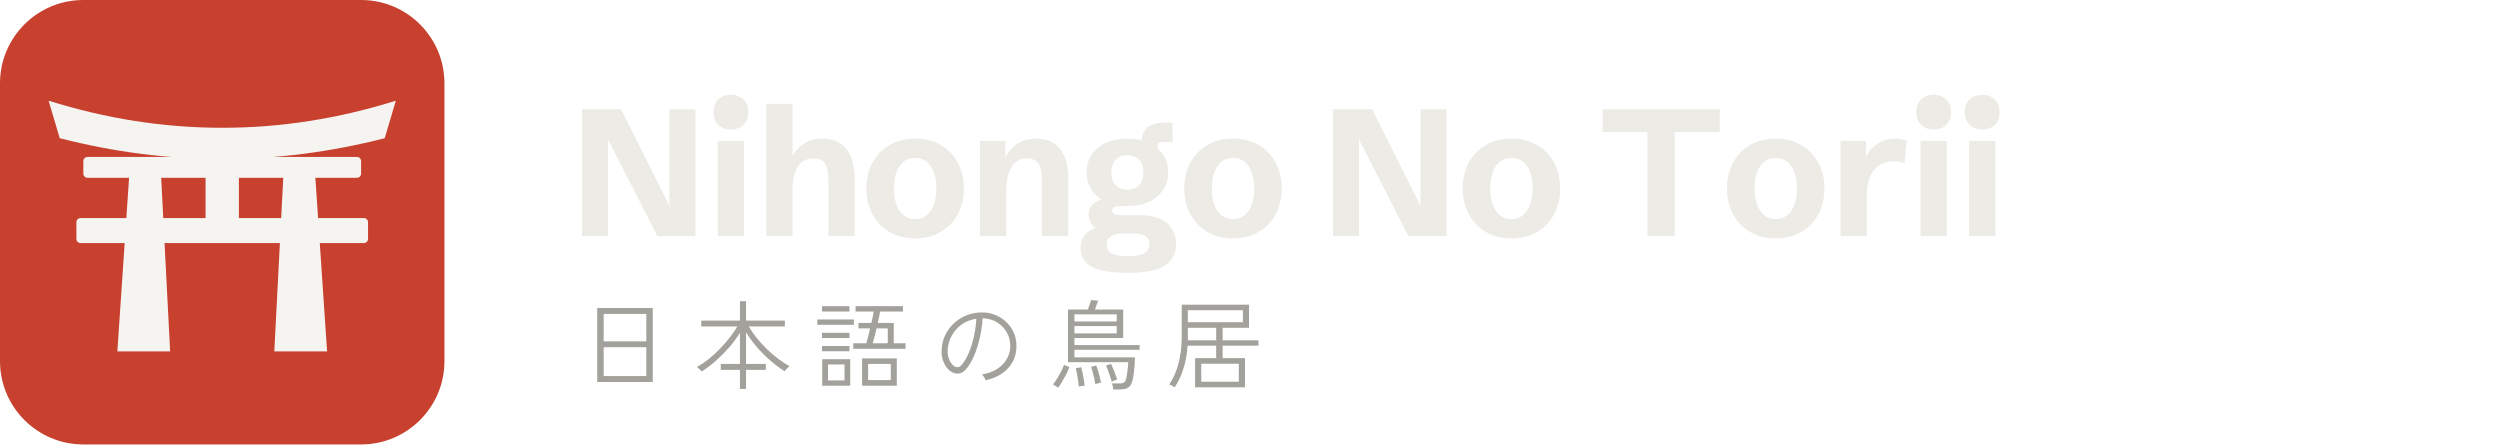
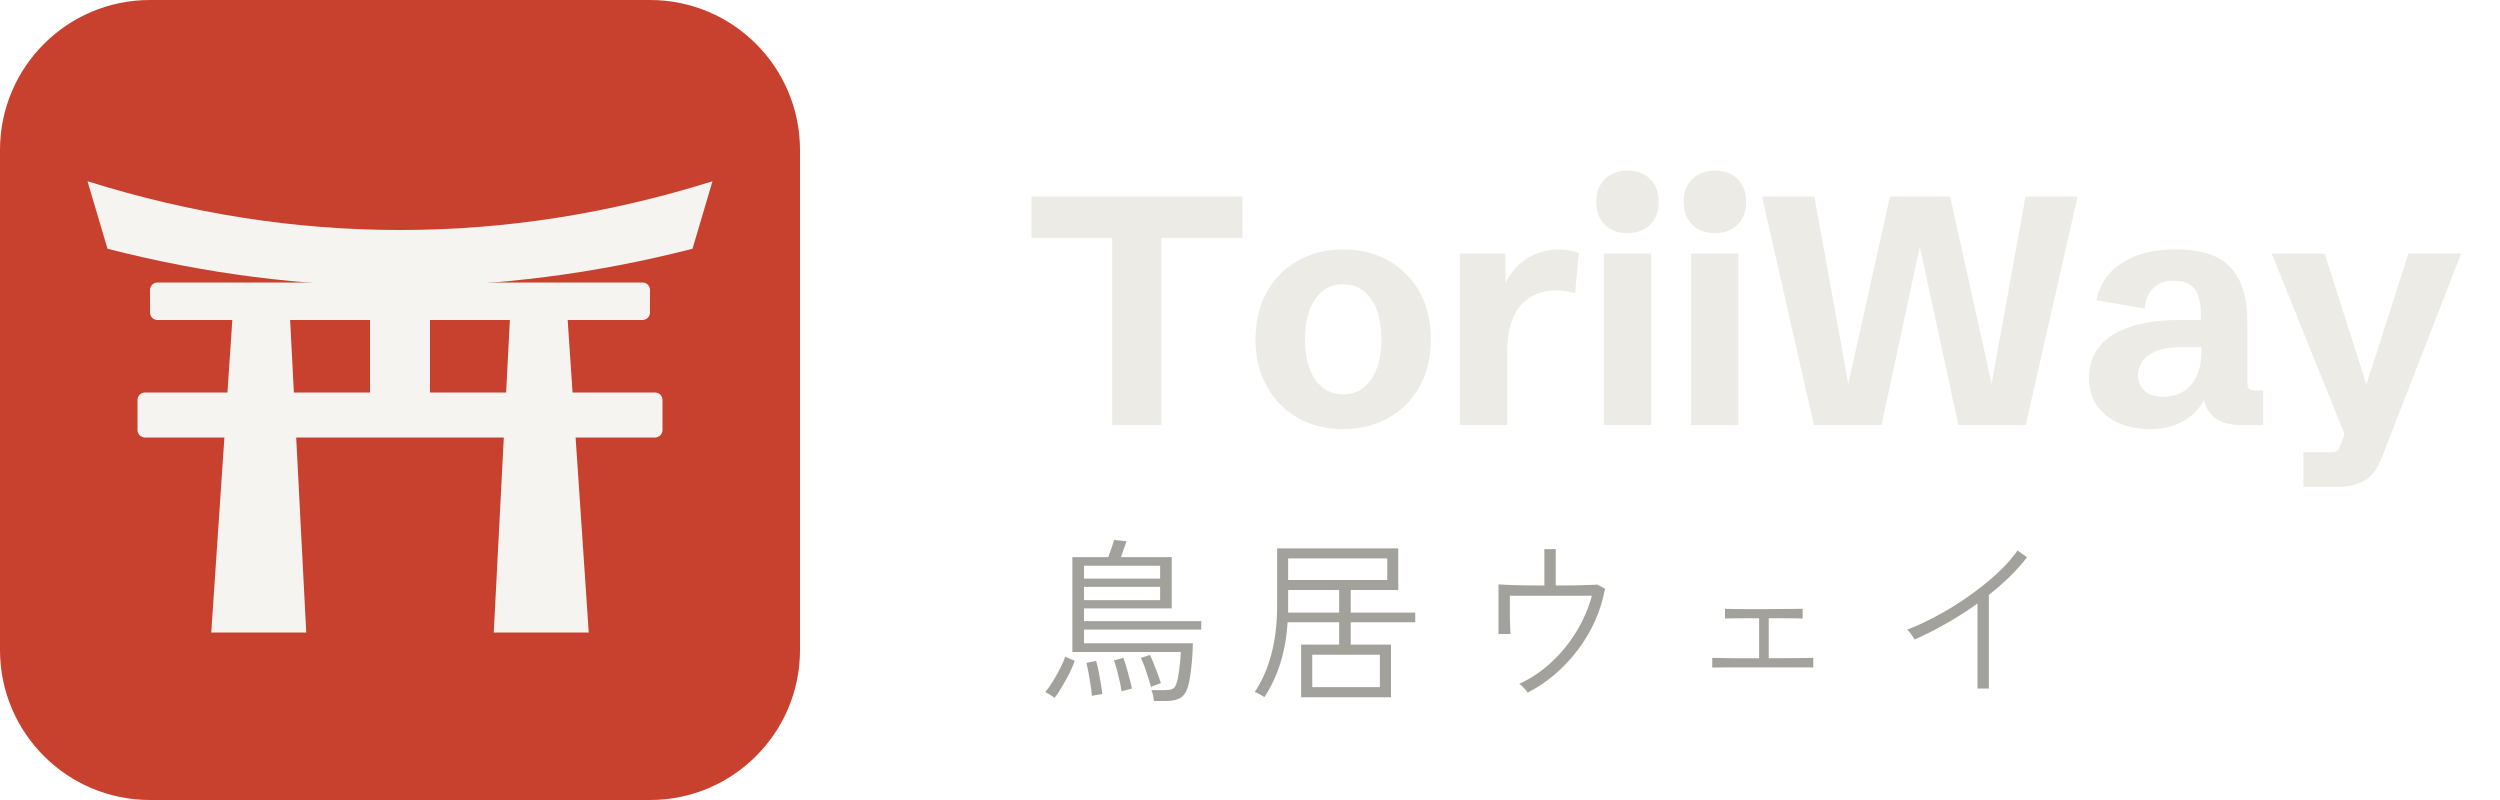
- <svg xmlns="http://www.w3.org/2000/svg" viewBox="0 0 360 64" role="img" aria-label="Nihongo No Torii — 日本語の鳥居">
+ <svg xmlns="http://www.w3.org/2000/svg" viewBox="0 0 200 64" role="img" aria-label="ToriiWay — 鳥居ウェイ">
  <rect width="64" height="64" rx="12" fill="#C8402E" />
  <g fill="#F5F4F0">
    <path d="M7 14.5c8.3 2.6 16.6 3.9 25 3.9s16.7-1.3 25-3.9l-1.6 5.4c-7.8 2-15.6 3-23.4 3s-15.6-1-23.4-3z" />
    <rect x="12" y="22.6" width="40" height="3" rx="0.6" />
    <rect x="29.6" y="25.4" width="4.8" height="6.2" />
    <rect x="11" y="31.4" width="42" height="3.6" rx="0.6" />
    <path d="M18.6 25.4h4.6l1.3 25.2h-7.6z" />
    <path d="M40.8 25.4h4.6l1.7 25.2h-7.6z" />
  </g>
-   <path fill="#EDEBE6" d="M87.55 34L83.80 34L83.80 15.72L89.43 15.72L97.62 32.06L96.40 32.13L96.40 15.72L100.14 15.72L100.14 34L94.66 34L86.27 17.57L87.55 17.48M107.14 34L103.36 34L103.36 20.29L107.14 20.29L107.14 34M105.25 18.65Q104.12 18.65 103.44 17.97Q102.75 17.28 102.75 16.15Q102.75 15.01 103.44 14.33Q104.12 13.65 105.25 13.65Q106.39 13.65 107.07 14.33Q107.75 15.01 107.75 16.15Q107.75 17.28 107.07 17.97Q106.39 18.65 105.25 18.65M114.13 34L110.35 34L110.35 14.96L114.13 14.96L114.13 23.50L113.92 22.94Q114.53 21.53 115.67 20.75Q116.82 19.96 118.45 19.96Q120.05 19.96 121.06 20.68Q122.08 21.41 122.57 22.69Q123.07 23.97 123.07 25.65L123.07 34L119.29 34L119.29 26.09Q119.29 24.40 118.84 23.61Q118.40 22.82 117.17 22.82Q115.68 22.82 114.91 23.95Q114.13 25.08 114.13 27.33M131.77 34.33Q129.70 34.33 128.12 33.42Q126.54 32.50 125.65 30.88Q124.76 29.26 124.76 27.14Q124.76 25.01 125.65 23.39Q126.54 21.77 128.12 20.87Q129.70 19.96 131.77 19.96Q133.85 19.96 135.43 20.87Q137.01 21.77 137.90 23.39Q138.79 25.01 138.79 27.14Q138.79 29.28 137.90 30.90Q137.01 32.51 135.43 33.42Q133.84 34.33 131.77 34.33M131.78 31.55Q133.19 31.55 134.01 30.36Q134.83 29.18 134.83 27.14Q134.83 25.10 134.01 23.92Q133.19 22.74 131.77 22.74Q130.36 22.74 129.54 23.92Q128.72 25.10 128.72 27.14Q128.72 29.19 129.54 30.37Q130.36 31.55 131.78 31.55M144.89 34L141.11 34L141.11 20.29L144.77 20.29L144.77 23.45L144.68 22.88Q145.30 21.52 146.44 20.74Q147.58 19.96 149.20 19.96Q150.80 19.96 151.82 20.68Q152.84 21.41 153.33 22.69Q153.83 23.97 153.83 25.65L153.83 34L150.05 34L150.05 25.89Q150.05 24.43 149.56 23.62Q149.08 22.82 147.89 22.82Q146.48 22.82 145.69 24.02Q144.89 25.23 144.89 27.72M162.63 39.28L162.14 39.28Q158.83 39.28 157.21 38.41Q155.60 37.53 155.60 35.70Q155.60 34.57 156.18 33.87Q156.76 33.17 157.76 32.84Q157.29 32.51 157.02 32.02Q156.74 31.52 156.74 30.93Q156.74 30.15 157.23 29.57Q157.71 28.99 158.61 28.73Q157.61 28.10 157.04 27.10Q156.48 26.10 156.48 24.82Q156.48 23.35 157.21 22.26Q157.94 21.17 159.26 20.56Q160.58 19.96 162.34 19.96Q164.11 19.96 165.43 20.56Q166.75 21.17 167.48 22.26Q168.22 23.36 168.22 24.83Q168.22 26.28 167.48 27.37Q166.75 28.46 165.42 29.07Q164.09 29.67 162.32 29.67L161.40 29.67Q160.15 29.67 160.15 30.34Q160.15 30.99 161.40 30.99L164.17 30.99Q165.59 30.99 166.57 31.33Q167.55 31.68 168.16 32.25Q168.78 32.83 169.06 33.58Q169.35 34.33 169.35 35.16Q169.35 37.24 167.70 38.26Q166.05 39.28 162.63 39.28M162.23 36.87L162.68 36.87Q165.52 36.87 165.52 35.17Q165.52 34.51 165.02 34.07Q164.53 33.63 163.22 33.63L161.42 33.63Q160.63 33.63 159.99 34.01Q159.36 34.38 159.36 35.26Q159.36 36.07 160.06 36.47Q160.75 36.87 162.23 36.87M162.34 27.30Q163.45 27.30 164.05 26.65Q164.65 26 164.65 24.83Q164.65 23.67 164.05 23.01Q163.45 22.35 162.34 22.35Q161.25 22.35 160.64 23Q160.03 23.65 160.03 24.83Q160.03 26 160.64 26.65Q161.25 27.30 162.34 27.30M166.70 21.93L164.37 21.93L164.37 20.54Q164.37 19.15 165.19 18.40Q166 17.66 167.55 17.66L168.85 17.66L168.85 20.44L167.33 20.44Q166.94 20.44 166.82 20.58Q166.70 20.72 166.70 21.14M177.54 34.33Q175.47 34.33 173.89 33.42Q172.31 32.50 171.43 30.88Q170.54 29.26 170.54 27.14Q170.54 25.01 171.43 23.39Q172.31 21.77 173.89 20.87Q175.47 19.96 177.54 19.96Q179.63 19.96 181.21 20.87Q182.79 21.77 183.68 23.39Q184.56 25.01 184.56 27.14Q184.56 29.28 183.68 30.90Q182.79 32.51 181.20 33.42Q179.61 34.33 177.54 34.33M177.56 31.55Q178.97 31.55 179.79 30.36Q180.60 29.18 180.60 27.14Q180.60 25.10 179.79 23.92Q178.97 22.74 177.54 22.74Q176.14 22.74 175.32 23.92Q174.50 25.10 174.50 27.14Q174.50 29.19 175.32 30.37Q176.14 31.55 177.56 31.55M195.70 34L191.95 34L191.95 15.72L197.58 15.72L205.77 32.06L204.55 32.13L204.55 15.72L208.29 15.72L208.29 34L202.81 34L194.42 17.57L195.70 17.48M217.64 34.33Q215.57 34.33 213.99 33.42Q212.41 32.50 211.52 30.88Q210.63 29.26 210.63 27.14Q210.63 25.01 211.52 23.39Q212.41 21.77 213.99 20.87Q215.57 19.96 217.64 19.96Q219.72 19.96 221.30 20.87Q222.89 21.77 223.77 23.39Q224.66 25.01 224.66 27.14Q224.66 29.28 223.77 30.90Q222.89 32.51 221.30 33.42Q219.71 34.33 217.64 34.33M217.65 31.55Q219.06 31.55 219.88 30.36Q220.70 29.18 220.70 27.14Q220.70 25.10 219.88 23.92Q219.06 22.74 217.64 22.74Q216.23 22.74 215.41 23.92Q214.60 25.10 214.60 27.14Q214.60 29.19 215.41 30.37Q216.23 31.55 217.65 31.55M241.15 34L237.23 34L237.23 19.03L230.77 19.03L230.77 15.72L247.64 15.72L247.64 19.03L241.15 19.03M255.70 34.33Q253.63 34.33 252.05 33.42Q250.47 32.50 249.58 30.88Q248.69 29.26 248.69 27.14Q248.69 25.01 249.58 23.39Q250.47 21.77 252.05 20.87Q253.63 19.96 255.70 19.96Q257.78 19.96 259.36 20.87Q260.94 21.77 261.83 23.39Q262.72 25.01 262.72 27.14Q262.72 29.28 261.83 30.90Q260.94 32.51 259.35 33.42Q257.77 34.33 255.70 34.33M255.71 31.55Q257.12 31.55 257.94 30.36Q258.76 29.18 258.76 27.14Q258.76 25.10 257.94 23.92Q257.12 22.74 255.70 22.74Q254.29 22.74 253.47 23.92Q252.65 25.10 252.65 27.14Q252.65 29.19 253.47 30.37Q254.29 31.55 255.71 31.55M268.82 34L265.03 34L265.03 20.29L268.69 20.29L268.69 23.37L268.54 22.97Q269.18 21.44 270.37 20.70Q271.55 19.96 272.94 19.96Q273.34 19.96 273.74 20.02Q274.15 20.09 274.55 20.24L274.26 23.46Q273.44 23.23 272.68 23.23Q272.05 23.23 271.37 23.45Q270.70 23.67 270.12 24.21Q269.54 24.75 269.18 25.73Q268.82 26.71 268.82 28.24M280.34 34L276.55 34L276.55 20.29L280.34 20.29L280.34 34M278.45 18.65Q277.32 18.65 276.63 17.97Q275.94 17.28 275.94 16.15Q275.94 15.01 276.63 14.33Q277.32 13.65 278.45 13.65Q279.59 13.65 280.27 14.33Q280.95 15.01 280.95 16.15Q280.95 17.28 280.27 17.97Q279.59 18.65 278.45 18.65M287.33 34L283.54 34L283.54 20.29L287.33 20.29L287.33 34M285.43 18.65Q284.30 18.65 283.62 17.97Q282.93 17.28 282.93 16.15Q282.93 15.01 283.62 14.33Q284.30 13.65 285.43 13.65Q286.58 13.65 287.26 14.33Q287.94 15.01 287.94 16.15Q287.94 17.28 287.26 17.97Q286.58 18.65 285.43 18.65" />
-   <path fill="#A3A19B" d="M94 55.01L86 55.01L86 44.35L94 44.35L94 55.01M86.93 50L86.93 54.15L93.07 54.15L93.07 50L86.93 50M86.93 45.21L86.93 49.15L93.07 49.15L93.07 45.21M107.43 56.01L106.55 56.01L106.55 53.26L103.79 53.26L103.79 52.41L106.55 52.41L106.55 47.92Q105.95 48.92 105.05 49.97Q104.14 51.01 103.11 51.93Q102.07 52.84 101.04 53.50Q100.99 53.43 100.86 53.29Q100.73 53.15 100.58 53.02Q100.43 52.89 100.36 52.84Q101.20 52.38 102.06 51.70Q102.91 51.01 103.69 50.20Q104.47 49.40 105.11 48.57Q105.75 47.75 106.17 47.01L100.98 47.01L100.98 46.17L106.55 46.17L106.55 43.37L107.43 43.37L107.43 46.17L113.02 46.17L113.02 47.01L107.83 47.01Q108.29 47.82 108.95 48.64Q109.60 49.47 110.39 50.23Q111.17 50.98 112.01 51.63Q112.85 52.27 113.68 52.73Q113.62 52.77 113.47 52.92Q113.31 53.07 113.17 53.23Q113.03 53.39 112.98 53.46Q111.87 52.75 110.84 51.84Q109.80 50.93 108.93 49.90Q108.06 48.88 107.43 47.85L107.43 52.41L110.28 52.41L110.28 53.26L107.43 53.26M130.40 50.23L122.87 50.23L122.87 49.43L124.74 49.43Q124.87 49.04 125.02 48.47Q125.16 47.90 125.30 47.29L123.62 47.29L123.62 46.50L125.48 46.50Q125.60 46.03 125.68 45.60Q125.76 45.17 125.82 44.86L123.20 44.86L123.20 44.08L130.02 44.08L130.02 44.86L126.73 44.86Q126.67 45.21 126.59 45.63Q126.51 46.05 126.39 46.50L128.70 46.50L128.70 49.43L130.40 49.43L130.40 50.23M129.14 55.55L124.14 55.55L124.14 51.61L129.14 51.61L129.14 55.55M122.43 55.55L118.40 55.55L118.40 51.72L122.43 51.72L122.43 55.55M125.01 52.41L125.01 54.73L128.27 54.73L128.27 52.41L125.01 52.41M119.23 52.48L119.23 54.78L121.61 54.78L121.61 52.48L119.23 52.48M122.96 46.77L117.69 46.77L117.69 46L122.96 46L122.96 46.77M125.67 49.43L127.84 49.43L127.84 47.29L126.23 47.29Q126.09 47.89 125.94 48.45Q125.79 49.02 125.67 49.43M122.32 44.86L118.37 44.86L118.37 44.08L122.32 44.08L122.32 44.86M122.32 50.58L118.37 50.58L118.37 49.82L122.32 49.82L122.32 50.58M122.32 48.67L118.37 48.67L118.37 47.92L122.32 47.92M141.94 54.76Q141.88 54.58 141.71 54.31Q141.55 54.05 141.41 53.91Q142.62 53.73 143.52 53.17Q144.42 52.61 144.92 51.79Q145.42 50.98 145.47 50.06Q145.51 49.19 145.24 48.44Q144.96 47.69 144.44 47.13Q143.91 46.56 143.21 46.22Q142.50 45.89 141.69 45.84L141.49 45.84Q141.41 47.27 141.08 48.69Q140.76 50.10 140.25 51.28Q139.74 52.47 139.04 53.24Q138.63 53.68 138.19 53.77Q137.74 53.87 137.25 53.67Q136.77 53.47 136.38 53Q135.99 52.52 135.77 51.84Q135.55 51.16 135.60 50.37Q135.65 49.18 136.15 48.17Q136.65 47.17 137.49 46.44Q138.33 45.70 139.41 45.32Q140.50 44.93 141.73 45Q142.67 45.05 143.52 45.44Q144.37 45.83 145.04 46.50Q145.70 47.17 146.06 48.09Q146.42 49.01 146.36 50.11Q146.28 51.84 145.12 53.07Q143.97 54.30 141.94 54.76M137.51 52.79Q137.70 52.87 137.93 52.87Q138.17 52.86 138.41 52.61Q139 51.98 139.46 50.92Q139.92 49.86 140.22 48.56Q140.51 47.26 140.59 45.90Q139.43 46.07 138.52 46.70Q137.61 47.34 137.07 48.30Q136.53 49.26 136.46 50.41Q136.42 51.29 136.75 51.93Q137.08 52.56 137.51 52.79M161.25 56.08L160.31 56.08Q160.30 55.88 160.24 55.62Q160.18 55.35 160.11 55.21L161.15 55.21Q161.56 55.21 161.75 55.13Q161.95 55.06 162.05 54.85Q162.14 54.65 162.23 54.26Q162.28 54.01 162.33 53.61Q162.38 53.22 162.42 52.82Q162.45 52.42 162.47 52.16L153.79 52.16L153.79 44.57L156.66 44.57Q156.78 44.25 156.91 43.85Q157.05 43.45 157.13 43.20L158.13 43.30Q158.03 43.56 157.90 43.93Q157.78 44.29 157.68 44.57L161.74 44.57L161.74 48.67L154.72 48.67L154.72 49.69L164.10 49.69L164.10 50.37L154.72 50.37L154.72 51.46L163.43 51.46Q163.42 52.13 163.35 52.96Q163.28 53.78 163.15 54.48Q162.97 55.41 162.56 55.74Q162.14 56.08 161.25 56.08M154.72 46.95L154.72 48.01L160.81 48.01L160.81 46.95L154.72 46.95M154.72 45.26L154.72 46.29L160.81 46.29L160.81 45.26L154.72 45.26M152.36 55.83Q152.30 55.77 152.15 55.67Q151.99 55.57 151.83 55.48Q151.67 55.38 151.62 55.36Q151.91 55.03 152.22 54.52Q152.54 54.01 152.81 53.47Q153.09 52.94 153.21 52.54L153.98 52.86Q153.83 53.31 153.56 53.85Q153.28 54.40 152.97 54.92Q152.67 55.45 152.36 55.83M155.35 55.67Q155.33 55.31 155.25 54.83Q155.17 54.34 155.09 53.86Q155 53.38 154.91 53.03L155.69 52.87Q155.79 53.24 155.89 53.72Q155.98 54.20 156.07 54.69Q156.15 55.17 156.19 55.53Q156.14 55.53 155.95 55.56Q155.76 55.59 155.59 55.62Q155.41 55.66 155.35 55.67M157.73 55.31Q157.68 54.97 157.58 54.52Q157.48 54.08 157.36 53.62Q157.24 53.17 157.12 52.83L157.87 52.63Q158 52.98 158.13 53.43Q158.25 53.88 158.37 54.31Q158.49 54.75 158.55 55.08Q158.49 55.10 158.31 55.15Q158.14 55.20 157.97 55.24Q157.79 55.28 157.73 55.31M160.09 54.96Q160 54.64 159.86 54.22Q159.72 53.80 159.57 53.38Q159.43 52.96 159.27 52.63L160 52.40Q160.24 52.91 160.49 53.55Q160.73 54.19 160.87 54.65Q160.81 54.66 160.64 54.73Q160.46 54.79 160.30 54.86Q160.13 54.93 160.09 54.96M179.28 55.78L172.09 55.78L172.09 51.57L175.13 51.57L175.13 49.78L171.01 49.78Q170.90 51.54 170.44 53.01Q169.99 54.48 169.16 55.77Q169.11 55.73 168.94 55.64Q168.78 55.55 168.62 55.46Q168.45 55.38 168.38 55.36Q169.25 54.06 169.71 52.33Q170.17 50.60 170.17 48.43L170.17 43.87L179.86 43.87L179.86 47.20L176.06 47.20L176.06 49.01L181.22 49.01L181.22 49.78L176.06 49.78L176.06 51.57L179.28 51.57L179.28 55.78M172.98 52.38L172.98 54.97L178.39 54.97L178.39 52.38L172.98 52.38M171.05 44.67L171.05 46.40L178.98 46.40L178.98 44.67L171.05 44.67M171.05 47.20L171.05 49.01L175.13 49.01L175.13 47.20" />
+   <path fill="#EDEBE6" d="M92.91 34L88.98 34L88.98 19.03L82.52 19.03L82.52 15.72L99.39 15.72L99.39 19.03L92.91 19.03M107.45 34.33Q105.38 34.33 103.80 33.42Q102.22 32.50 101.33 30.88Q100.44 29.26 100.44 27.14Q100.44 25.01 101.33 23.39Q102.22 21.77 103.80 20.87Q105.38 19.96 107.45 19.96Q109.53 19.96 111.11 20.87Q112.69 21.77 113.58 23.39Q114.47 25.01 114.47 27.14Q114.47 29.28 113.58 30.90Q112.69 32.51 111.10 33.42Q109.52 34.33 107.45 34.33M107.46 31.55Q108.87 31.55 109.69 30.36Q110.51 29.18 110.51 27.14Q110.51 25.10 109.69 23.92Q108.87 22.74 107.45 22.74Q106.04 22.74 105.22 23.92Q104.40 25.10 104.40 27.14Q104.40 29.19 105.22 30.37Q106.04 31.55 107.46 31.55M120.57 34L116.78 34L116.78 20.29L120.44 20.29L120.44 23.37L120.29 22.97Q120.94 21.44 122.12 20.70Q123.30 19.96 124.69 19.96Q125.09 19.96 125.49 20.02Q125.90 20.09 126.31 20.24L126.01 23.46Q125.19 23.23 124.43 23.23Q123.81 23.23 123.13 23.45Q122.45 23.67 121.87 24.21Q121.29 24.75 120.93 25.73Q120.57 26.71 120.57 28.24M132.09 34L128.31 34L128.31 20.29L132.09 20.29L132.09 34M130.20 18.65Q129.07 18.65 128.38 17.97Q127.70 17.28 127.70 16.15Q127.70 15.01 128.38 14.33Q129.07 13.65 130.20 13.65Q131.34 13.65 132.02 14.33Q132.70 15.01 132.70 16.15Q132.70 17.28 132.02 17.97Q131.34 18.65 130.20 18.65M139.08 34L135.29 34L135.29 20.29L139.08 20.29L139.08 34M137.19 18.65Q136.06 18.65 135.37 17.97Q134.69 17.28 134.69 16.15Q134.69 15.01 135.37 14.33Q136.06 13.65 137.19 13.65Q138.33 13.65 139.01 14.33Q139.69 15.01 139.69 16.15Q139.69 17.28 139.01 17.97Q138.33 18.65 137.19 18.65M150.52 34L145.11 34L140.96 15.72L145.15 15.72L148.05 31.75L147.63 31.75L151.20 15.72L156.01 15.72L159.56 31.75L159.14 31.75L162.04 15.72L166.21 15.72L162.06 34L156.67 34L153.40 18.89L153.77 18.89M171.97 34.33Q170.66 34.33 169.56 33.87Q168.45 33.40 167.79 32.49Q167.12 31.58 167.12 30.20Q167.12 28.73 167.97 27.70Q168.82 26.67 170.45 26.14Q172.07 25.60 174.37 25.60L176.30 25.60L176.07 25.94L176.07 25.15Q176.07 23.79 175.58 23.13Q175.08 22.46 173.94 22.46Q172.85 22.46 172.27 23.04Q171.69 23.62 171.56 24.68L167.71 24.02Q167.92 22.88 168.69 21.96Q169.46 21.04 170.82 20.49Q172.17 19.95 174.15 19.95Q175.97 19.95 177.23 20.52Q178.48 21.10 179.14 22.40Q179.79 23.69 179.79 25.86L179.79 30.52Q179.79 30.95 179.91 31.09Q180.03 31.23 180.43 31.23L181.05 31.23L181.05 34L179.25 34Q177.76 34 176.99 33.26Q176.22 32.51 176.22 31.12L176.22 30.47L176.88 30.72Q176.72 31.27 176.40 31.89Q176.08 32.51 175.52 33.07Q174.95 33.62 174.09 33.97Q173.23 34.33 171.97 34.33M173.06 31.74Q173.95 31.74 174.64 31.33Q175.32 30.93 175.72 30.11Q176.11 29.29 176.11 28.07L176.11 27.78L174.51 27.78Q173.15 27.78 172.40 28.13Q171.64 28.49 171.34 29Q171.03 29.52 171.03 30Q171.03 30.38 171.22 30.79Q171.40 31.19 171.84 31.47Q172.28 31.74 173.06 31.74M187.05 38.95L184.27 38.95L184.27 36.18L186.56 36.18Q186.84 36.18 186.98 36.07Q187.11 35.96 187.22 35.65L187.92 33.73L187.71 35.10L181.74 20.29L185.97 20.29L189.51 31.36L189.14 31.31L192.67 20.29L196.89 20.29L190.51 36.69Q190.02 37.96 189.13 38.46Q188.24 38.95 187.05 38.95" />
+   <path fill="#A3A19B" d="M93.25 56.08L92.31 56.08Q92.30 55.88 92.24 55.62Q92.18 55.35 92.11 55.21L93.15 55.21Q93.56 55.21 93.75 55.13Q93.95 55.06 94.05 54.85Q94.14 54.65 94.23 54.26Q94.28 54.01 94.33 53.61Q94.38 53.22 94.42 52.82Q94.45 52.42 94.47 52.16L85.79 52.16L85.79 44.57L88.66 44.57Q88.78 44.25 88.92 43.85Q89.05 43.45 89.13 43.20L90.13 43.30Q90.03 43.56 89.90 43.93Q89.78 44.29 89.68 44.57L93.74 44.57L93.74 48.67L86.72 48.67L86.72 49.69L96.10 49.69L96.10 50.37L86.72 50.37L86.72 51.46L95.43 51.46Q95.42 52.13 95.35 52.96Q95.28 53.78 95.15 54.48Q94.97 55.41 94.56 55.74Q94.14 56.08 93.25 56.08M86.72 46.95L86.72 48.01L92.81 48.01L92.81 46.95L86.72 46.95M86.72 45.26L86.72 46.29L92.81 46.29L92.81 45.26L86.72 45.26M84.36 55.83Q84.30 55.77 84.15 55.67Q83.99 55.57 83.83 55.48Q83.67 55.38 83.62 55.36Q83.91 55.03 84.22 54.52Q84.54 54.01 84.81 53.47Q85.09 52.94 85.21 52.54L85.98 52.86Q85.83 53.31 85.56 53.85Q85.28 54.40 84.97 54.92Q84.67 55.45 84.36 55.83M87.35 55.67Q87.33 55.31 87.25 54.83Q87.17 54.34 87.09 53.86Q87 53.38 86.91 53.03L87.69 52.87Q87.79 53.24 87.89 53.72Q87.98 54.20 88.07 54.69Q88.15 55.17 88.19 55.53Q88.14 55.53 87.95 55.56Q87.76 55.59 87.58 55.62Q87.41 55.66 87.35 55.67M89.73 55.31Q89.68 54.97 89.58 54.52Q89.48 54.08 89.36 53.62Q89.24 53.17 89.12 52.83L89.87 52.63Q90 52.98 90.13 53.43Q90.25 53.88 90.37 54.31Q90.49 54.75 90.55 55.08Q90.49 55.10 90.31 55.15Q90.14 55.20 89.97 55.24Q89.79 55.28 89.73 55.31M92.09 54.96Q92 54.64 91.86 54.22Q91.72 53.80 91.58 53.38Q91.43 52.96 91.27 52.63L92 52.40Q92.24 52.91 92.48 53.55Q92.73 54.19 92.87 54.65Q92.81 54.66 92.64 54.73Q92.46 54.79 92.30 54.86Q92.13 54.93 92.09 54.96M111.28 55.78L104.09 55.78L104.09 51.57L107.13 51.57L107.13 49.78L103.01 49.78Q102.90 51.54 102.44 53.01Q101.99 54.48 101.16 55.77Q101.11 55.73 100.94 55.64Q100.78 55.55 100.62 55.46Q100.45 55.38 100.38 55.36Q101.25 54.06 101.71 52.33Q102.17 50.60 102.17 48.43L102.17 43.87L111.86 43.87L111.86 47.20L108.06 47.20L108.06 49.01L113.22 49.01L113.22 49.78L108.06 49.78L108.06 51.57L111.28 51.57L111.28 55.78M104.98 52.38L104.98 54.97L110.39 54.97L110.39 52.38L104.98 52.38M103.05 44.67L103.05 46.40L110.98 46.40L110.98 44.67L103.05 44.67M103.05 47.20L103.05 49.01L107.13 49.01L107.13 47.20M122.21 55.41Q122.11 55.25 121.91 55.03Q121.72 54.82 121.54 54.71Q122.92 54.08 124.10 52.99Q125.27 51.91 126.11 50.53Q126.95 49.15 127.35 47.66L120.79 47.66Q120.79 47.99 120.79 48.43Q120.78 48.87 120.79 49.32Q120.79 49.78 120.81 50.16Q120.82 50.53 120.84 50.72L119.88 50.72L119.88 46.75Q120.22 46.78 120.79 46.80Q121.35 46.82 122.08 46.83Q122.80 46.84 123.55 46.84L123.55 43.93L124.46 43.93L124.46 46.84Q125.22 46.84 125.89 46.83Q126.56 46.82 127.06 46.80Q127.56 46.78 127.78 46.77L128.40 47.09Q128.16 48.43 127.60 49.68Q127.04 50.93 126.21 52.01Q125.39 53.10 124.37 53.96Q123.36 54.83 122.21 55.41M136.98 53.40L136.98 52.63Q137.08 52.63 137.61 52.64Q138.14 52.65 138.96 52.66Q139.78 52.66 140.73 52.66L140.73 49.46Q140.06 49.46 139.46 49.46Q138.86 49.47 138.47 49.47Q138.07 49.47 138 49.48L138 48.70Q138.09 48.71 138.54 48.72Q138.98 48.73 139.66 48.73Q140.34 48.73 141.11 48.73Q141.88 48.73 142.56 48.72Q143.24 48.71 143.69 48.71Q144.14 48.70 144.21 48.70L144.21 49.48Q144.14 49.47 143.76 49.47Q143.38 49.47 142.79 49.46Q142.20 49.46 141.50 49.46L141.50 52.66Q142.41 52.65 143.19 52.65Q143.97 52.65 144.48 52.64Q144.99 52.63 145.06 52.63L145.06 53.40Q144.98 53.39 144.41 53.39Q143.84 53.39 142.97 53.39Q142.11 53.39 141.08 53.39Q140.37 53.39 139.67 53.39Q138.97 53.39 138.38 53.39Q137.79 53.39 137.42 53.40Q137.05 53.40 136.98 53.40M159.11 55.08L158.20 55.08L158.20 48.28Q156.99 49.15 155.70 49.88Q154.40 50.62 153.17 51.16Q153.07 50.98 152.90 50.75Q152.74 50.52 152.57 50.37Q153.48 50.03 154.49 49.51Q155.51 48.99 156.52 48.35Q157.52 47.71 158.46 46.98Q159.39 46.26 160.14 45.52Q160.90 44.77 161.40 44.04L162.16 44.58Q161.56 45.37 160.78 46.13Q160 46.89 159.11 47.59" />
</svg>
